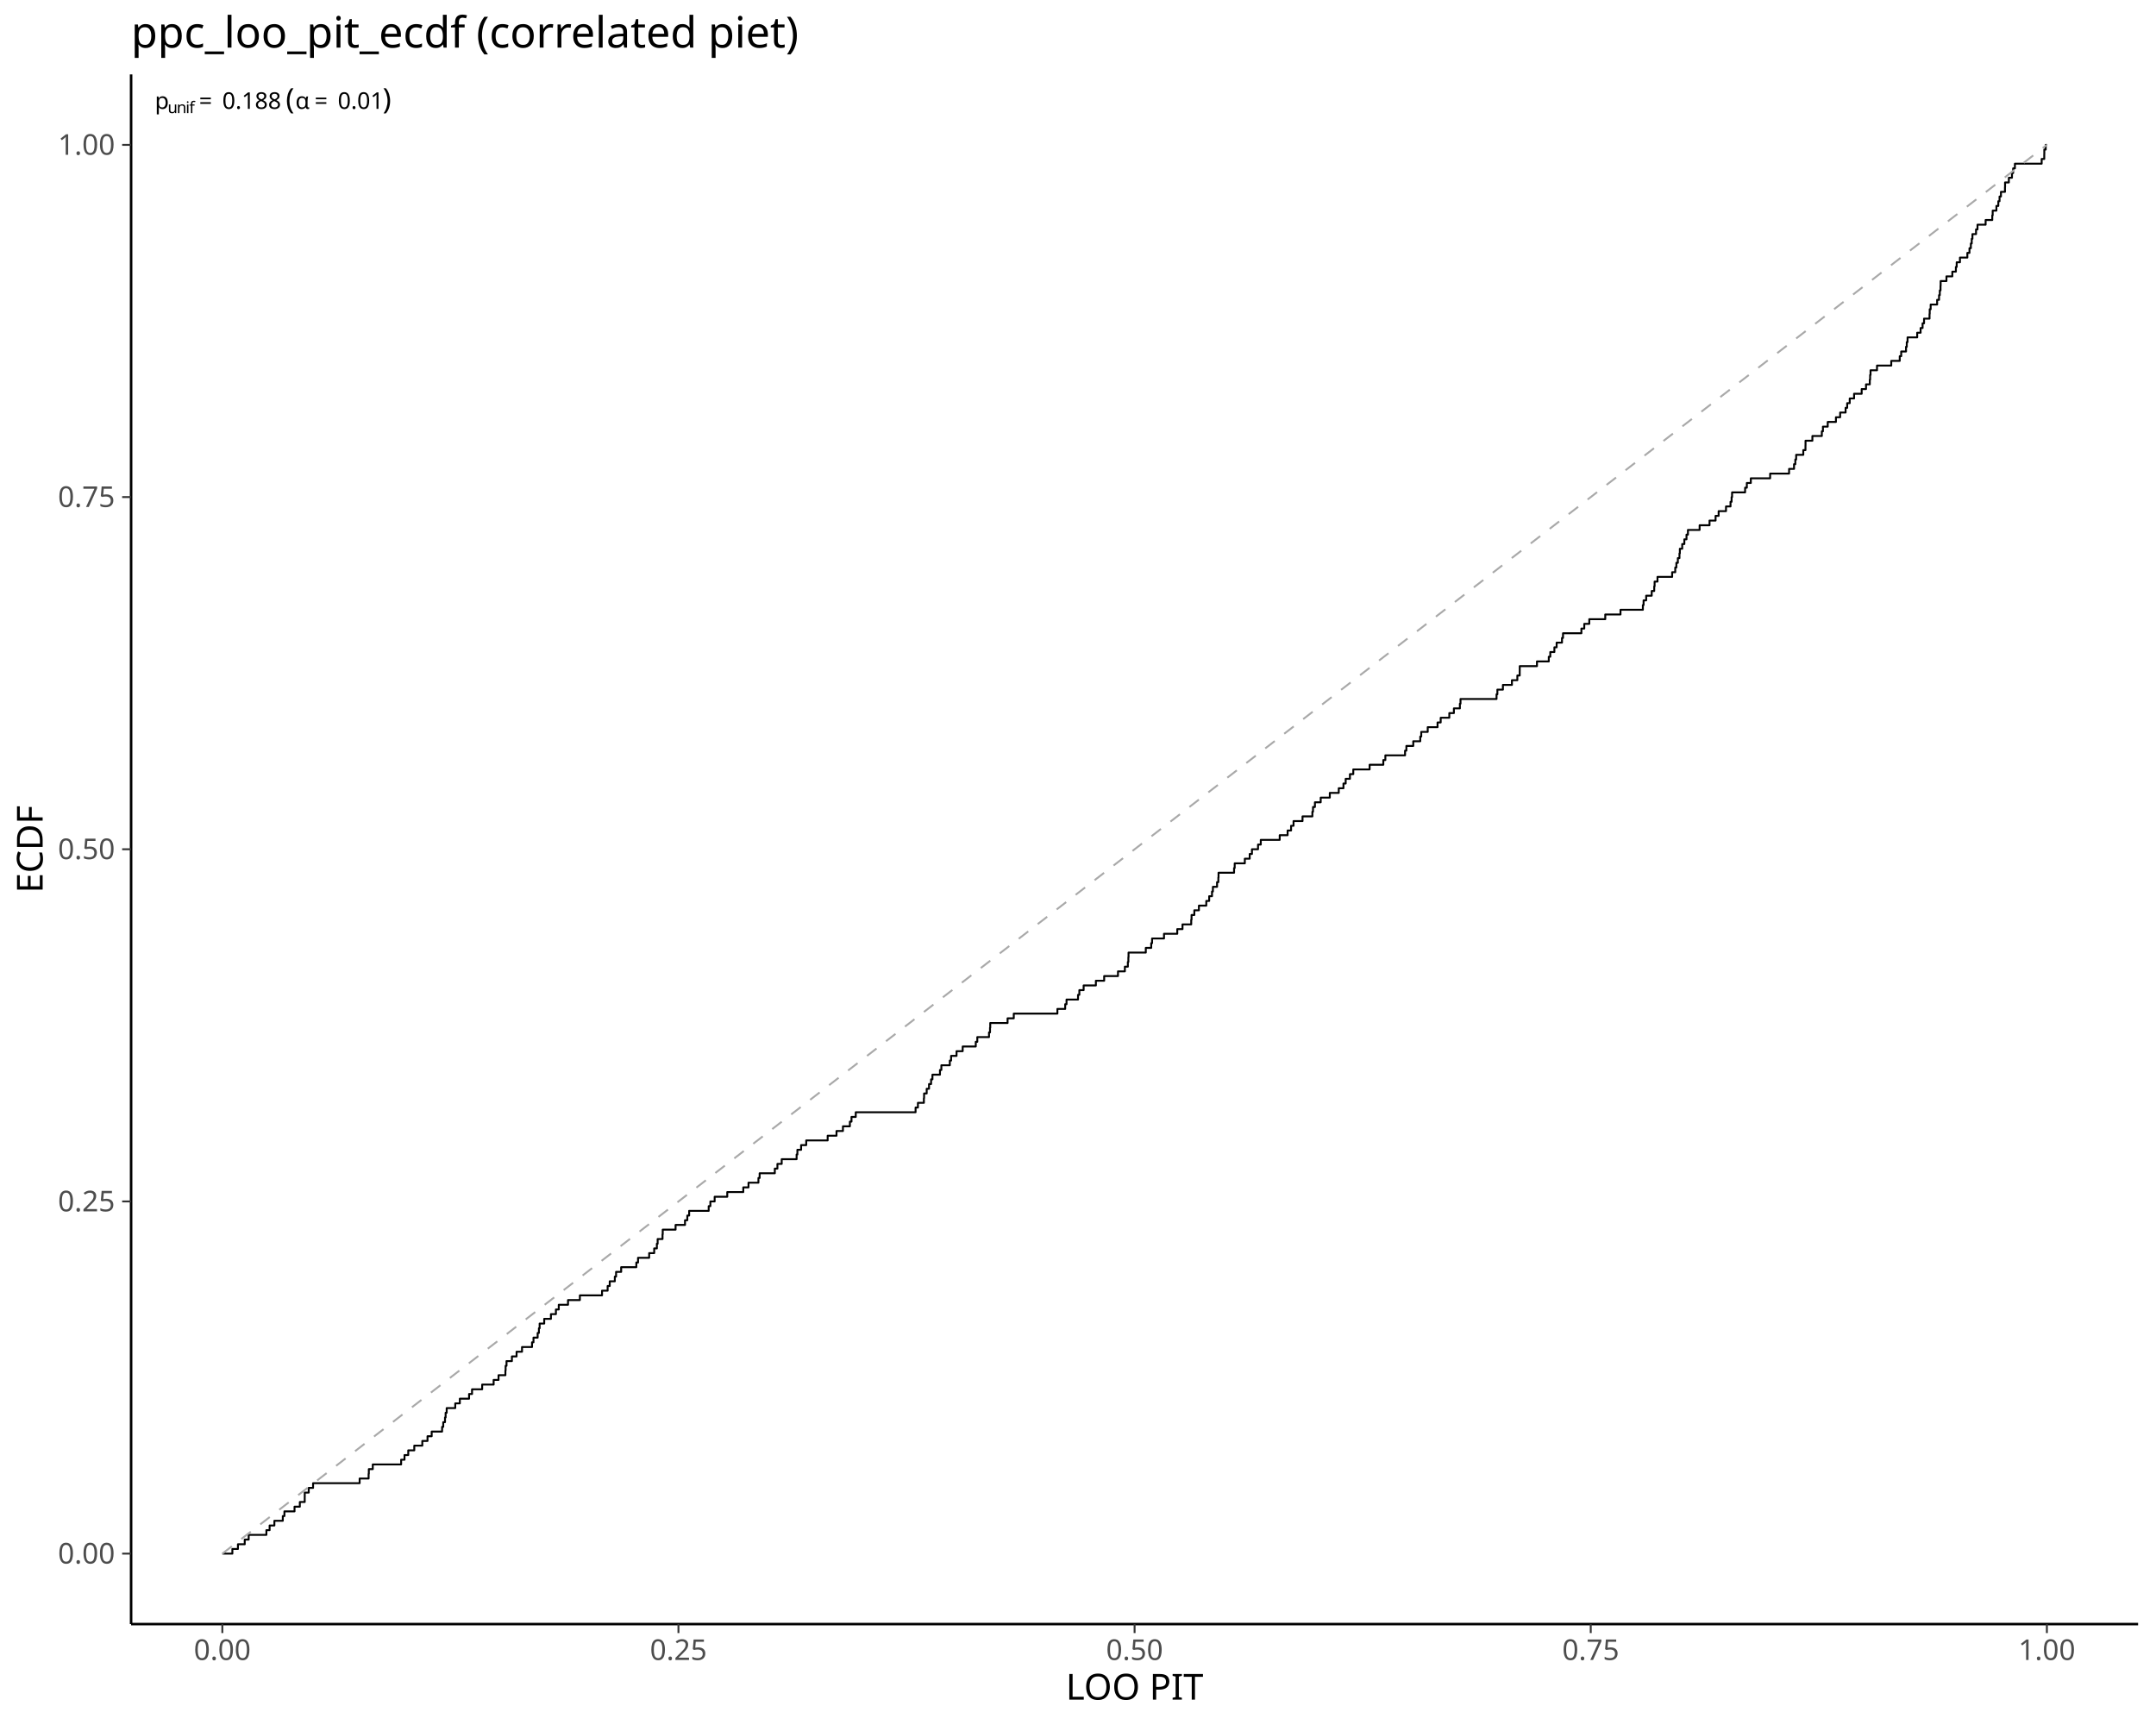
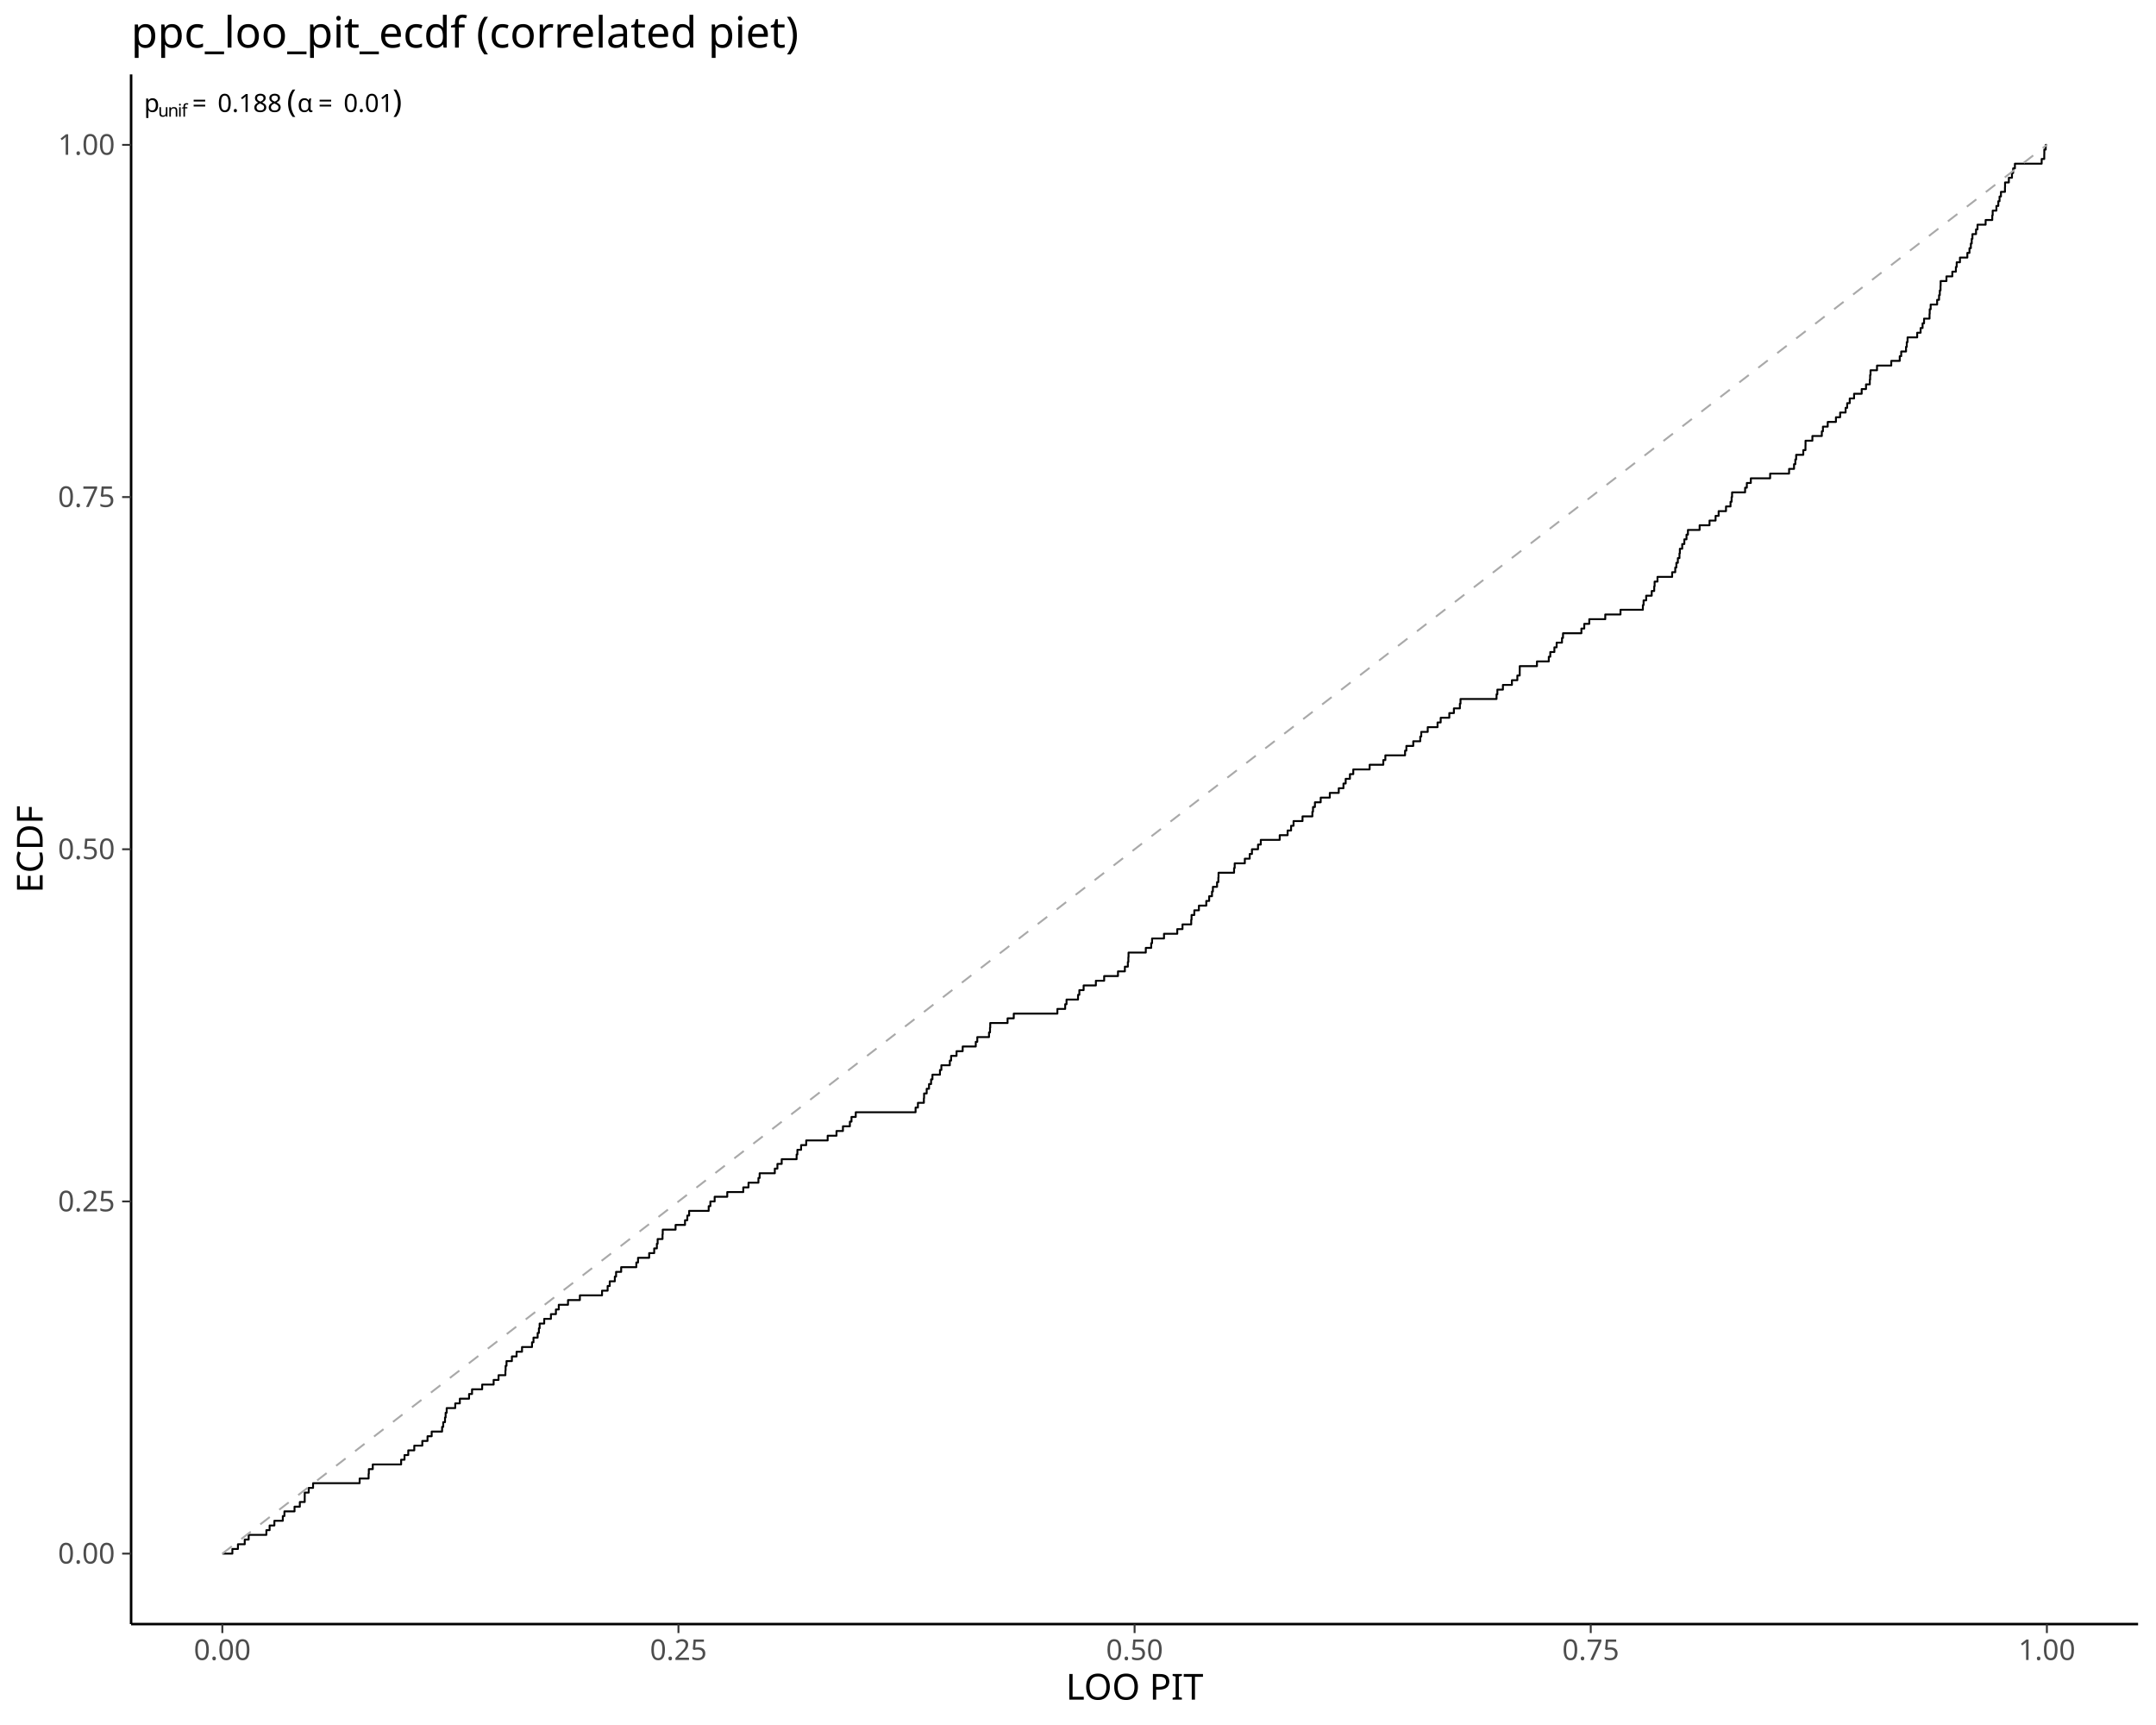
<svg xmlns="http://www.w3.org/2000/svg" class="svglite" data-engine-version="2.0" width="720.00pt" height="576.00pt" viewBox="0 0 720.00 576.00">
  <defs>
    <style type="text/css">
    .svglite line, .svglite polyline, .svglite polygon, .svglite path, .svglite rect, .svglite circle {
      fill: none;
      stroke: #000000;
      stroke-linecap: round;
      stroke-linejoin: round;
      stroke-miterlimit: 10.00;
    }
  </style>
  </defs>
  <rect width="100%" height="100%" style="stroke: none; fill: #FFFFFF;" />
  <defs>
    <clipPath id="cpMC4wMHw3MjAuMDB8MC4wMHw1NzYuMDA=">
      <rect x="0.00" y="0.00" width="720.00" height="576.00" />
    </clipPath>
  </defs>
  <g clip-path="url(#cpMC4wMHw3MjAuMDB8MC4wMHw1NzYuMDA=)">
</g>
  <defs>
    <clipPath id="cpNDMuNzh8NzE0LjAyfDI0Ljg1fDU0Mi4zMA==">
      <rect x="43.78" y="24.85" width="670.24" height="517.45" />
    </clipPath>
  </defs>
  <g clip-path="url(#cpNDMuNzh8NzE0LjAyfDI0Ljg1fDU0Mi4zMA==)">
    <polyline points="74.25,518.78 76.28,518.78 76.28,518.78 77.60,518.78 77.60,517.22 78.32,517.22 78.32,517.22 79.46,517.22 79.46,515.65 80.36,515.65 80.36,515.65 81.73,515.65 81.73,514.08 82.40,514.08 82.40,514.08 83.05,514.08 83.05,512.51 84.44,512.51 84.44,512.51 86.47,512.51 86.47,512.51 88.51,512.51 88.51,512.51 88.96,512.51 88.96,510.94 90.04,510.94 90.04,509.38 90.55,509.38 90.55,509.38 91.63,509.38 91.63,507.81 92.59,507.81 92.59,507.81 94.44,507.81 94.44,506.24 94.63,506.24 94.63,506.24 94.98,506.24 94.98,504.67 96.66,504.67 96.66,504.67 98.36,504.67 98.36,503.10 98.70,503.10 98.70,503.10 100.13,503.10 100.13,501.54 100.74,501.54 100.74,501.54 101.76,501.54 101.76,499.97 101.77,499.97 101.77,498.40 102.78,498.40 102.78,498.40 103.10,498.40 103.10,496.83 104.55,496.83 104.55,495.26 104.81,495.26 104.81,495.26 106.85,495.26 106.85,495.26 108.89,495.26 108.89,495.26 110.93,495.26 110.93,495.26 112.97,495.26 112.97,495.26 115.00,495.26 115.00,495.26 117.04,495.26 117.04,495.26 119.08,495.26 119.08,495.26 120.10,495.26 120.10,493.70 121.12,493.70 121.12,493.70 123.10,493.70 123.10,492.13 123.15,492.13 123.15,492.13 123.17,492.13 123.17,490.56 124.49,490.56 124.49,488.99 125.19,488.99 125.19,488.99 127.23,488.99 127.23,488.99 129.27,488.99 129.27,488.99 131.31,488.99 131.31,488.99 133.34,488.99 133.34,488.99 133.96,488.99 133.96,487.42 135.09,487.42 135.09,485.86 135.38,485.86 135.38,485.86 136.34,485.86 136.34,484.29 137.42,484.29 137.42,484.29 138.35,484.29 138.35,482.72 139.46,482.72 139.46,482.72 141.03,482.72 141.03,481.15 141.50,481.15 141.50,481.15 142.77,481.15 142.77,479.58 143.53,479.58 143.53,479.58 144.16,479.58 144.16,478.02 145.57,478.02 145.57,478.02 147.61,478.02 147.61,478.02 147.64,478.02 147.64,476.45 148.02,476.45 148.02,474.88 148.61,474.88 148.61,473.31 148.82,473.31 148.82,471.74 149.17,471.74 149.17,470.18 149.65,470.18 149.65,470.18 151.68,470.18 151.68,470.18 152.03,470.18 152.03,468.61 153.56,468.61 153.56,467.04 153.72,467.04 153.72,467.04 155.76,467.04 155.76,467.04 156.65,467.04 156.65,465.47 157.64,465.47 157.64,463.90 157.80,463.90 157.80,463.90 159.84,463.90 159.84,463.90 161.02,463.90 161.02,462.33 161.87,462.33 161.87,462.33 163.91,462.33 163.91,462.33 164.85,462.33 164.85,460.77 165.95,460.77 165.95,460.77 166.49,460.77 166.49,459.20 167.99,459.20 167.99,459.20 168.78,459.20 168.78,457.63 168.85,457.63 168.85,456.06 169.15,456.06 169.15,454.49 170.02,454.49 170.02,454.49 170.95,454.49 170.95,452.93 172.06,452.93 172.06,452.93 172.51,452.93 172.51,451.36 174.10,451.36 174.10,451.36 174.33,451.36 174.33,449.79 176.14,449.79 176.14,449.79 177.67,449.79 177.67,448.22 178.16,448.22 178.16,446.65 178.18,446.65 178.18,446.65 179.55,446.65 179.55,445.09 179.97,445.09 179.97,443.52 180.21,443.52 180.21,441.95 180.21,441.95 180.21,441.95 181.74,441.95 181.74,440.38 182.25,440.38 182.25,440.38 183.98,440.38 183.98,438.81 184.29,438.81 184.29,438.81 185.65,438.81 185.65,437.25 186.33,437.25 186.33,437.25 186.60,437.25 186.60,435.68 188.37,435.68 188.37,435.68 189.69,435.68 189.69,434.11 190.40,434.11 190.40,434.11 192.44,434.11 192.44,434.11 193.65,434.11 193.65,432.54 194.48,432.54 194.48,432.54 196.52,432.54 196.52,432.54 198.55,432.54 198.55,432.54 200.59,432.54 200.59,432.54 201.05,432.54 201.05,430.97 202.63,430.97 202.63,430.97 202.92,430.97 202.92,429.41 203.62,429.41 203.62,427.84 204.67,427.84 204.67,427.84 205.32,427.84 205.32,426.27 205.74,426.27 205.74,424.70 206.71,424.70 206.71,424.70 207.44,424.70 207.44,423.13 208.74,423.13 208.74,423.13 210.78,423.13 210.78,423.13 212.50,423.13 212.50,421.57 212.82,421.57 212.82,421.57 213.07,421.57 213.07,420.00 214.86,420.00 214.86,420.00 216.79,420.00 216.79,418.43 216.89,418.43 216.89,418.43 218.47,418.43 218.47,416.86 218.93,416.86 218.93,416.86 219.36,416.86 219.36,415.29 219.62,415.29 219.62,413.73 220.97,413.73 220.97,413.73 221.25,413.73 221.25,412.16 221.32,412.16 221.32,410.59 223.01,410.59 223.01,410.59 225.05,410.59 225.05,410.59 225.61,410.59 225.61,409.02 227.08,409.02 227.08,409.02 228.76,409.02 228.76,407.45 229.12,407.45 229.12,407.45 229.53,407.45 229.53,405.89 230.14,405.89 230.14,404.32 231.16,404.32 231.16,404.32 233.20,404.32 233.20,404.32 235.24,404.32 235.24,404.32 236.67,404.32 236.67,402.75 237.23,402.75 237.23,401.18 237.27,401.18 237.27,401.18 238.66,401.18 238.66,399.61 239.31,399.61 239.31,399.61 241.35,399.61 241.35,399.61 242.87,399.61 242.87,398.05 243.39,398.05 243.39,398.05 245.42,398.05 245.42,398.05 247.46,398.05 247.46,398.05 248.22,398.05 248.22,396.48 249.50,396.48 249.50,396.48 249.96,396.48 249.96,394.91 251.54,394.91 251.54,394.91 253.28,394.91 253.28,393.34 253.58,393.34 253.58,393.34 253.68,393.34 253.68,391.77 255.61,391.77 255.61,391.77 257.65,391.77 257.65,391.77 258.75,391.77 258.75,390.21 259.62,390.21 259.62,388.64 259.69,388.64 259.69,388.64 261.05,388.64 261.05,387.07 261.73,387.07 261.73,387.07 263.76,387.07 263.76,387.07 265.80,387.07 265.80,387.07 266.03,387.07 266.03,385.50 266.29,385.50 266.29,383.93 267.53,383.93 267.53,382.37 267.84,382.37 267.84,382.37 269.24,382.37 269.24,380.80 269.88,380.80 269.88,380.80 271.92,380.80 271.92,380.80 273.95,380.80 273.95,380.80 275.99,380.80 275.99,380.80 276.40,380.80 276.40,379.23 278.03,379.23 278.03,379.23 279.35,379.23 279.35,377.66 280.07,377.66 280.07,377.66 281.50,377.66 281.50,376.09 282.11,376.09 282.11,376.09 283.82,376.09 283.82,374.53 284.14,374.53 284.14,374.53 284.36,374.53 284.36,372.96 285.78,372.96 285.78,371.39 286.18,371.39 286.18,371.39 288.22,371.39 288.22,371.39 290.26,371.39 290.26,371.39 292.29,371.39 292.29,371.39 294.33,371.39 294.33,371.39 296.37,371.39 296.37,371.39 298.41,371.39 298.41,371.39 300.45,371.39 300.45,371.39 302.48,371.39 302.48,371.39 304.52,371.39 304.52,371.39 305.76,371.39 305.76,369.82 306.54,369.82 306.54,368.25 306.56,368.25 306.56,368.25 308.53,368.25 308.53,366.69 308.60,366.69 308.60,366.69 308.60,366.69 308.60,365.12 309.47,365.12 309.47,363.55 310.25,363.55 310.25,361.98 310.63,361.98 310.63,361.98 310.94,361.98 310.94,360.41 311.39,360.41 311.39,358.85 312.67,358.85 312.67,358.85 313.90,358.85 313.90,357.28 314.37,357.28 314.37,355.71 314.71,355.71 314.71,355.71 316.75,355.71 316.75,355.71 317.19,355.71 317.19,354.14 317.62,354.14 317.62,352.57 318.79,352.57 318.79,352.57 319.44,352.57 319.44,351.00 320.82,351.00 320.82,351.00 321.49,351.00 321.49,349.44 322.86,349.44 322.86,349.44 324.90,349.44 324.90,349.44 325.86,349.44 325.86,347.87 326.37,347.87 326.37,346.30 326.94,346.30 326.94,346.30 328.98,346.30 328.98,346.30 330.28,346.30 330.28,344.73 330.62,344.73 330.62,343.16 330.69,343.16 330.69,341.60 331.01,341.60 331.01,341.60 333.05,341.60 333.05,341.60 335.09,341.60 335.09,341.60 336.48,341.60 336.48,340.03 337.13,340.03 337.13,340.03 338.55,340.03 338.55,338.46 339.16,338.46 339.16,338.46 341.20,338.46 341.20,338.46 343.24,338.46 343.24,338.46 345.28,338.46 345.28,338.46 347.32,338.46 347.32,338.46 349.35,338.46 349.35,338.46 351.39,338.46 351.39,338.46 353.12,338.46 353.12,336.89 353.43,336.89 353.43,336.89 355.47,336.89 355.47,336.89 355.72,336.89 355.72,335.32 356.17,335.32 356.17,333.76 357.50,333.76 357.50,333.76 359.54,333.76 359.54,333.76 360.01,333.76 360.01,332.19 360.45,332.19 360.45,330.62 361.58,330.62 361.58,330.62 361.88,330.62 361.88,329.05 363.62,329.05 363.62,329.05 365.66,329.05 365.66,329.05 365.97,329.05 365.97,327.48 367.69,327.48 367.69,327.48 368.74,327.48 368.74,325.92 369.73,325.92 369.73,325.92 371.77,325.92 371.77,325.92 373.35,325.92 373.35,324.35 373.81,324.35 373.81,324.35 375.65,324.35 375.65,322.78 375.85,322.78 375.85,322.78 376.65,322.78 376.65,321.21 376.82,321.21 376.82,319.64 376.88,319.64 376.88,318.08 377.88,318.08 377.88,318.08 379.92,318.08 379.92,318.08 381.96,318.08 381.96,318.08 382.64,318.08 382.64,316.51 384.00,316.51 384.00,316.51 384.45,316.51 384.45,314.94 384.74,314.94 384.74,313.37 386.03,313.37 386.03,313.37 388.07,313.37 388.07,313.37 388.72,313.37 388.72,311.80 390.11,311.80 390.11,311.80 392.15,311.80 392.15,311.80 393.15,311.80 393.15,310.24 394.19,310.24 394.19,310.24 394.90,310.24 394.90,308.67 396.22,308.67 396.22,308.67 397.81,308.67 397.81,307.10 397.92,307.10 397.92,305.53 398.26,305.53 398.26,305.53 398.85,305.53 398.85,303.96 400.30,303.96 400.30,303.96 400.38,303.96 400.38,302.40 402.34,302.40 402.34,302.40 402.84,302.40 402.84,300.83 403.81,300.83 403.81,299.26 404.37,299.26 404.37,299.26 404.75,299.26 404.75,297.69 405.05,297.69 405.05,296.12 406.41,296.12 406.41,296.12 406.44,296.12 406.44,294.56 406.87,294.56 406.87,292.99 406.93,292.99 406.93,291.42 408.45,291.42 408.45,291.42 410.49,291.42 410.49,291.42 412.12,291.42 412.12,289.85 412.33,289.85 412.33,288.28 412.53,288.28 412.53,288.28 414.56,288.28 414.56,288.28 415.71,288.28 415.71,286.72 416.60,286.72 416.60,286.72 417.34,286.72 417.34,285.15 418.09,285.15 418.09,283.58 418.64,283.58 418.64,283.58 420.12,283.58 420.12,282.01 420.68,282.01 420.68,282.01 421.04,282.01 421.04,280.44 422.72,280.44 422.72,280.44 424.75,280.44 424.75,280.44 426.79,280.44 426.79,280.44 427.36,280.44 427.36,278.88 428.83,278.88 428.83,278.88 430.00,278.88 430.00,277.31 430.87,277.31 430.87,277.31 431.16,277.31 431.16,275.74 431.98,275.74 431.98,274.17 432.90,274.17 432.90,274.17 434.94,274.17 434.94,274.17 434.98,274.17 434.98,272.60 436.98,272.60 436.98,272.60 438.27,272.60 438.27,271.04 438.48,271.04 438.48,269.47 439.02,269.47 439.02,269.47 439.12,269.47 439.12,267.90 441.05,267.90 441.05,266.33 441.06,266.33 441.06,266.33 443.09,266.33 443.09,266.33 444.09,266.33 444.09,264.76 445.13,264.76 445.13,264.76 447.08,264.76 447.08,263.20 447.17,263.20 447.17,263.20 448.65,263.20 448.65,261.63 449.21,261.63 449.21,261.63 449.39,261.63 449.39,260.06 450.81,260.06 450.81,258.49 451.24,258.49 451.24,258.49 451.93,258.49 451.93,256.92 453.28,256.92 453.28,256.92 455.32,256.92 455.32,256.92 457.36,256.92 457.36,256.92 457.39,256.92 457.39,255.36 459.40,255.36 459.40,255.36 461.43,255.36 461.43,255.36 461.96,255.36 461.96,253.79 462.64,253.79 462.64,252.22 463.47,252.22 463.47,252.22 465.51,252.22 465.51,252.22 467.55,252.22 467.55,252.22 469.22,252.22 469.22,250.65 469.59,250.65 469.59,250.65 469.66,250.65 469.66,249.08 471.62,249.08 471.62,249.08 471.96,249.08 471.96,247.51 473.66,247.51 473.66,247.51 474.30,247.51 474.30,245.95 474.63,245.95 474.63,244.38 475.70,244.38 475.70,244.38 476.79,244.38 476.79,242.81 477.74,242.81 477.74,242.81 479.77,242.81 479.77,242.81 480.07,242.81 480.07,241.24 481.12,241.24 481.12,239.67 481.81,239.67 481.81,239.67 483.85,239.67 483.85,239.67 484.00,239.67 484.00,238.11 485.53,238.11 485.53,236.54 485.89,236.54 485.89,236.54 487.53,236.54 487.53,234.97 487.74,234.97 487.74,233.40 487.93,233.40 487.93,233.40 489.96,233.40 489.96,233.40 492.00,233.40 492.00,233.40 494.04,233.40 494.04,233.40 496.08,233.40 496.08,233.40 498.11,233.40 498.11,233.40 499.77,233.40 499.77,231.83 500.05,231.83 500.05,230.27 500.15,230.27 500.15,230.27 501.90,230.27 501.90,228.70 502.19,228.70 502.19,228.70 504.23,228.70 504.23,228.70 504.91,228.70 504.91,227.13 506.27,227.13 506.27,227.13 506.72,227.13 506.72,225.56 507.51,225.56 507.51,223.99 507.52,223.99 507.52,222.43 508.30,222.43 508.30,222.43 510.34,222.43 510.34,222.43 512.38,222.43 512.38,222.43 513.27,222.43 513.27,220.86 514.42,220.86 514.42,220.86 516.46,220.86 516.46,220.86 517.22,220.86 517.22,219.29 517.72,219.29 517.72,217.72 518.49,217.72 518.49,217.72 519.09,217.72 519.09,216.15 519.84,216.15 519.84,214.59 520.53,214.59 520.53,214.59 521.63,214.59 521.63,213.02 521.97,213.02 521.97,211.45 522.57,211.45 522.57,211.45 524.61,211.45 524.61,211.45 526.64,211.45 526.64,211.45 528.11,211.45 528.11,209.88 528.68,209.88 528.68,209.88 529.07,209.88 529.07,208.31 530.72,208.31 530.72,208.31 530.74,208.31 530.74,206.75 532.76,206.75 532.76,206.75 534.80,206.75 534.80,206.75 536.08,206.75 536.08,205.18 536.83,205.18 536.83,205.18 538.87,205.18 538.87,205.18 540.91,205.18 540.91,205.18 541.17,205.18 541.17,203.61 542.95,203.61 542.95,203.61 544.98,203.61 544.98,203.61 547.02,203.61 547.02,203.61 548.64,203.61 548.64,202.04 548.88,202.04 548.88,200.47 549.06,200.47 549.06,200.47 549.74,200.47 549.74,198.91 551.10,198.91 551.10,198.91 551.59,198.91 551.59,197.34 552.43,197.34 552.43,195.77 552.56,195.77 552.56,194.20 553.14,194.20 553.14,194.20 553.52,194.20 553.52,192.63 555.17,192.63 555.17,192.63 557.21,192.63 557.21,192.63 558.42,192.63 558.42,191.07 559.25,191.07 559.25,191.07 559.45,191.07 559.45,189.50 559.82,189.50 559.82,187.93 560.32,187.93 560.32,186.36 560.86,186.36 560.86,184.79 560.99,184.79 560.99,183.23 561.29,183.23 561.29,183.23 561.78,183.23 561.78,181.66 562.49,181.66 562.49,180.09 563.21,180.09 563.21,178.52 563.33,178.52 563.33,178.52 563.69,178.52 563.69,176.95 565.36,176.95 565.36,176.95 567.40,176.95 567.40,176.95 567.59,176.95 567.59,175.39 569.44,175.39 569.44,175.39 570.90,175.39 570.90,173.82 571.48,173.82 571.48,173.82 572.92,173.82 572.92,172.25 573.51,172.25 573.51,172.25 573.94,172.25 573.94,170.68 575.55,170.68 575.55,170.68 576.40,170.68 576.40,169.11 577.59,169.11 577.59,169.11 577.91,169.11 577.91,167.55 578.27,167.55 578.27,165.98 578.43,165.98 578.43,164.41 579.63,164.41 579.63,164.41 581.67,164.41 581.67,164.41 582.78,164.41 582.78,162.84 583.36,162.84 583.36,161.27 583.70,161.27 583.70,161.27 584.69,161.27 584.69,159.71 585.74,159.71 585.74,159.71 587.78,159.71 587.78,159.71 589.82,159.71 589.82,159.71 591.14,159.71 591.14,158.14 591.85,158.14 591.85,158.14 593.89,158.14 593.89,158.14 595.93,158.14 595.93,158.14 597.47,158.14 597.47,156.57 597.97,156.57 597.97,156.57 599.12,156.57 599.12,155.00 599.55,155.00 599.55,153.43 599.83,153.43 599.83,151.87 600.01,151.87 600.01,151.87 602.04,151.87 602.04,151.87 602.21,151.87 602.21,150.30 602.94,150.30 602.94,148.73 602.96,148.73 602.96,147.16 604.08,147.16 604.08,147.16 605.25,147.16 605.25,145.59 606.12,145.59 606.12,145.59 608.16,145.59 608.16,145.59 608.40,145.59 608.40,144.02 608.77,144.02 608.77,142.46 610.20,142.46 610.20,142.46 610.37,142.46 610.37,140.89 612.23,140.89 612.23,140.89 613.11,140.89 613.11,139.32 614.27,139.32 614.27,139.32 614.52,139.32 614.52,137.75 616.31,137.75 616.31,137.75 616.34,137.75 616.34,136.18 616.87,136.18 616.87,134.62 617.72,134.62 617.72,133.05 618.35,133.05 618.35,133.05 619.17,133.05 619.17,131.48 620.38,131.48 620.38,131.48 621.71,131.48 621.71,129.91 622.42,129.91 622.42,129.91 623.16,129.91 623.16,128.34 624.42,128.34 624.42,126.78 624.46,126.78 624.46,126.78 624.53,126.78 624.53,125.21 624.67,125.21 624.67,123.64 626.50,123.64 626.50,123.64 626.83,123.64 626.83,122.07 628.54,122.07 628.54,122.07 630.57,122.07 630.57,122.07 631.59,122.07 631.59,120.50 632.61,120.50 632.61,120.50 634.42,120.50 634.42,118.94 634.65,118.94 634.65,118.94 634.91,118.94 634.91,117.37 636.52,117.37 636.52,115.80 636.69,115.80 636.69,115.80 636.77,115.80 636.77,114.23 637.03,114.23 637.03,112.66 638.72,112.66 638.72,112.66 640.25,112.66 640.25,111.10 640.76,111.10 640.76,111.10 641.39,111.10 641.39,109.53 642.05,109.53 642.05,107.96 642.54,107.96 642.54,106.39 642.80,106.39 642.80,106.39 644.37,106.39 644.37,104.82 644.43,104.82 644.43,103.26 644.75,103.26 644.75,101.69 644.84,101.69 644.84,101.69 646.88,101.69 646.88,101.69 646.91,101.69 646.91,100.12 647.55,100.12 647.55,98.55 647.80,98.55 647.80,96.98 648.04,96.98 648.04,95.42 648.08,95.42 648.08,93.85 648.91,93.85 648.91,93.85 650.02,93.85 650.02,92.28 650.95,92.28 650.95,92.28 651.98,92.28 651.98,90.71 652.99,90.71 652.99,90.71 653.17,90.71 653.17,89.14 653.44,89.14 653.44,87.58 654.53,87.58 654.53,86.01 655.03,86.01 655.03,86.01 657.00,86.01 657.00,84.44 657.07,84.44 657.07,84.44 657.71,84.44 657.71,82.87 658.17,82.87 658.17,81.30 658.46,81.30 658.46,79.74 658.70,79.74 658.70,78.17 659.10,78.17 659.10,78.17 659.90,78.17 659.90,76.60 660.39,76.60 660.39,75.03 661.14,75.03 661.14,75.03 663.10,75.03 663.10,73.46 663.18,73.46 663.18,73.46 665.22,73.46 665.22,73.46 665.32,73.46 665.32,71.90 665.46,71.90 665.46,70.33 666.70,70.33 666.70,68.76 667.25,68.76 667.25,68.76 667.34,68.76 667.34,67.19 667.75,67.19 667.75,65.62 668.22,65.62 668.22,64.06 669.29,64.06 669.29,64.06 669.56,64.06 669.56,62.49 669.59,62.49 669.59,60.92 670.86,60.92 670.86,59.35 671.33,59.35 671.33,59.35 671.90,59.35 671.90,57.78 672.29,57.78 672.29,56.22 672.88,56.22 672.88,54.65 673.37,54.65 673.37,54.65 675.41,54.65 675.41,54.65 677.44,54.65 677.44,54.65 679.48,54.65 679.48,54.65 681.52,54.65 681.52,54.65 681.82,54.65 681.82,53.08 682.68,53.08 682.68,51.51 682.70,51.51 682.70,49.94 683.17,49.94 683.17,48.38 683.56,48.38 683.56,48.38 " style="stroke-width: 0.64; stroke-linecap: butt;" />
    <line x1="74.25" y1="518.78" x2="683.56" y2="48.38" style="stroke-width: 0.64; stroke: #A9A9A9; stroke-dasharray: 4.00,4.00; stroke-linecap: butt;" />
-     <text x="51.71" y="36.35" style="font-size: 7.70px; font-family: sans;" textLength="4.28px" lengthAdjust="spacingAndGlyphs">p</text>
-     <text x="55.99" y="37.77" style="font-size: 5.39px; font-family: sans;" textLength="3.00px" lengthAdjust="spacingAndGlyphs">u</text>
-     <text x="58.99" y="37.77" style="font-size: 5.39px; font-family: sans;" textLength="3.00px" lengthAdjust="spacingAndGlyphs">n</text>
-     <text x="61.99" y="37.77" style="font-size: 5.39px; font-family: sans;" textLength="1.20px" lengthAdjust="spacingAndGlyphs">i</text>
-     <text x="63.18" y="37.77" style="font-size: 5.39px; font-family: sans;" textLength="1.50px" lengthAdjust="spacingAndGlyphs">f</text>
-     <text x="66.46" y="36.35" style="font-size: 7.70px; font-family: sans;" textLength="5.98px" lengthAdjust="spacingAndGlyphs">=</text>
-     <text x="74.22" y="36.35" style="font-size: 7.70px; font-family: sans;" textLength="19.27px" lengthAdjust="spacingAndGlyphs">0.188</text>
-     <text x="93.49" y="36.35" style="font-size: 7.70px; font-family: sans;" textLength="1.93px" lengthAdjust="spacingAndGlyphs"> </text>
-     <text x="95.42" y="36.35" style="font-size: 9.62px; font-family: sans;" textLength="3.21px" lengthAdjust="spacingAndGlyphs">(</text>
-     <text x="98.63" y="36.35" style="font-size: 7.70px; font-family: sans;" textLength="4.62px" lengthAdjust="spacingAndGlyphs">α</text>
-     <text x="105.03" y="36.35" style="font-size: 7.70px; font-family: sans;" textLength="5.98px" lengthAdjust="spacingAndGlyphs">=</text>
-     <text x="112.79" y="36.35" style="font-size: 7.70px; font-family: sans;" textLength="14.99px" lengthAdjust="spacingAndGlyphs">0.01</text>
-     <text x="127.78" y="36.35" style="font-size: 9.62px; font-family: sans;" textLength="3.20px" lengthAdjust="spacingAndGlyphs">)</text>
+     <text x="48.10" y="37.39" style="font-size: 8.40px; font-family: sans;" textLength="4.67px" lengthAdjust="spacingAndGlyphs">p</text>
+     <text x="52.78" y="38.95" style="font-size: 5.88px; font-family: sans;" textLength="3.27px" lengthAdjust="spacingAndGlyphs">u</text>
+     <text x="56.05" y="38.95" style="font-size: 5.88px; font-family: sans;" textLength="3.27px" lengthAdjust="spacingAndGlyphs">n</text>
+     <text x="59.32" y="38.95" style="font-size: 5.88px; font-family: sans;" textLength="1.31px" lengthAdjust="spacingAndGlyphs">i</text>
+     <text x="60.62" y="38.95" style="font-size: 5.88px; font-family: sans;" textLength="1.63px" lengthAdjust="spacingAndGlyphs">f</text>
+     <text x="64.20" y="37.39" style="font-size: 8.40px; font-family: sans;" textLength="6.52px" lengthAdjust="spacingAndGlyphs">=</text>
+     <text x="72.67" y="37.39" style="font-size: 8.40px; font-family: sans;" textLength="21.02px" lengthAdjust="spacingAndGlyphs">0.188</text>
+     <text x="93.69" y="37.39" style="font-size: 8.40px; font-family: sans;" textLength="2.10px" lengthAdjust="spacingAndGlyphs"> </text>
+     <text x="95.79" y="37.39" style="font-size: 10.50px; font-family: sans;" textLength="3.50px" lengthAdjust="spacingAndGlyphs">(</text>
+     <text x="99.29" y="37.39" style="font-size: 8.40px; font-family: sans;" textLength="5.04px" lengthAdjust="spacingAndGlyphs">α</text>
+     <text x="106.27" y="37.39" style="font-size: 8.40px; font-family: sans;" textLength="6.52px" lengthAdjust="spacingAndGlyphs">=</text>
+     <text x="114.74" y="37.39" style="font-size: 8.40px; font-family: sans;" textLength="16.35px" lengthAdjust="spacingAndGlyphs">0.01</text>
+     <text x="131.09" y="37.39" style="font-size: 10.50px; font-family: sans;" textLength="3.49px" lengthAdjust="spacingAndGlyphs">)</text>
  </g>
  <g clip-path="url(#cpMC4wMHw3MjAuMDB8MC4wMHw1NzYuMDA=)">
    <polyline points="43.78,542.30 43.78,24.85 " style="stroke-width: 0.85; stroke-linecap: butt;" />
    <text x="38.40" y="522.09" text-anchor="end" style="font-size: 9.60px; fill: #4D4D4D; font-family: sans;" textLength="18.69px" lengthAdjust="spacingAndGlyphs">0.00</text>
    <text x="38.40" y="404.49" text-anchor="end" style="font-size: 9.60px; fill: #4D4D4D; font-family: sans;" textLength="18.69px" lengthAdjust="spacingAndGlyphs">0.25</text>
    <text x="38.40" y="286.88" text-anchor="end" style="font-size: 9.60px; fill: #4D4D4D; font-family: sans;" textLength="18.69px" lengthAdjust="spacingAndGlyphs">0.50</text>
    <text x="38.40" y="169.28" text-anchor="end" style="font-size: 9.60px; fill: #4D4D4D; font-family: sans;" textLength="18.69px" lengthAdjust="spacingAndGlyphs">0.75</text>
    <text x="38.40" y="51.68" text-anchor="end" style="font-size: 9.60px; fill: #4D4D4D; font-family: sans;" textLength="18.69px" lengthAdjust="spacingAndGlyphs">1.00</text>
    <polyline points="40.79,518.78 43.78,518.78 " style="stroke-width: 0.64; stroke: #333333; stroke-linecap: butt;" />
    <polyline points="40.79,401.18 43.78,401.18 " style="stroke-width: 0.64; stroke: #333333; stroke-linecap: butt;" />
    <polyline points="40.79,283.58 43.78,283.58 " style="stroke-width: 0.64; stroke: #333333; stroke-linecap: butt;" />
    <polyline points="40.79,165.98 43.78,165.98 " style="stroke-width: 0.64; stroke: #333333; stroke-linecap: butt;" />
    <polyline points="40.79,48.38 43.78,48.38 " style="stroke-width: 0.64; stroke: #333333; stroke-linecap: butt;" />
    <polyline points="43.78,542.30 714.02,542.30 " style="stroke-width: 0.85; stroke-linecap: butt;" />
    <polyline points="74.25,545.29 74.25,542.30 " style="stroke-width: 0.64; stroke: #333333; stroke-linecap: butt;" />
    <polyline points="226.57,545.29 226.57,542.30 " style="stroke-width: 0.64; stroke: #333333; stroke-linecap: butt;" />
    <polyline points="378.90,545.29 378.90,542.30 " style="stroke-width: 0.64; stroke: #333333; stroke-linecap: butt;" />
    <polyline points="531.23,545.29 531.23,542.30 " style="stroke-width: 0.64; stroke: #333333; stroke-linecap: butt;" />
    <polyline points="683.56,545.29 683.56,542.30 " style="stroke-width: 0.64; stroke: #333333; stroke-linecap: butt;" />
    <text x="74.25" y="554.29" text-anchor="middle" style="font-size: 9.60px; fill: #4D4D4D; font-family: sans;" textLength="18.69px" lengthAdjust="spacingAndGlyphs">0.00</text>
    <text x="226.57" y="554.29" text-anchor="middle" style="font-size: 9.60px; fill: #4D4D4D; font-family: sans;" textLength="18.69px" lengthAdjust="spacingAndGlyphs">0.25</text>
    <text x="378.90" y="554.29" text-anchor="middle" style="font-size: 9.60px; fill: #4D4D4D; font-family: sans;" textLength="18.69px" lengthAdjust="spacingAndGlyphs">0.50</text>
    <text x="531.23" y="554.29" text-anchor="middle" style="font-size: 9.60px; fill: #4D4D4D; font-family: sans;" textLength="18.69px" lengthAdjust="spacingAndGlyphs">0.75</text>
    <text x="683.56" y="554.29" text-anchor="middle" style="font-size: 9.60px; fill: #4D4D4D; font-family: sans;" textLength="18.69px" lengthAdjust="spacingAndGlyphs">1.00</text>
    <text x="378.90" y="567.53" text-anchor="middle" style="font-size: 12.00px; font-family: sans;" textLength="47.35px" lengthAdjust="spacingAndGlyphs">LOO PIT</text>
    <text transform="translate(14.24,283.58) rotate(-90)" text-anchor="middle" style="font-size: 12.00px; font-family: sans;" textLength="32.67px" lengthAdjust="spacingAndGlyphs">ECDF</text>
    <text x="43.78" y="15.89" style="font-size: 14.40px; font-family: sans;" textLength="213.74px" lengthAdjust="spacingAndGlyphs">ppc_loo_pit_ecdf (correlated piet)</text>
  </g>
</svg>
